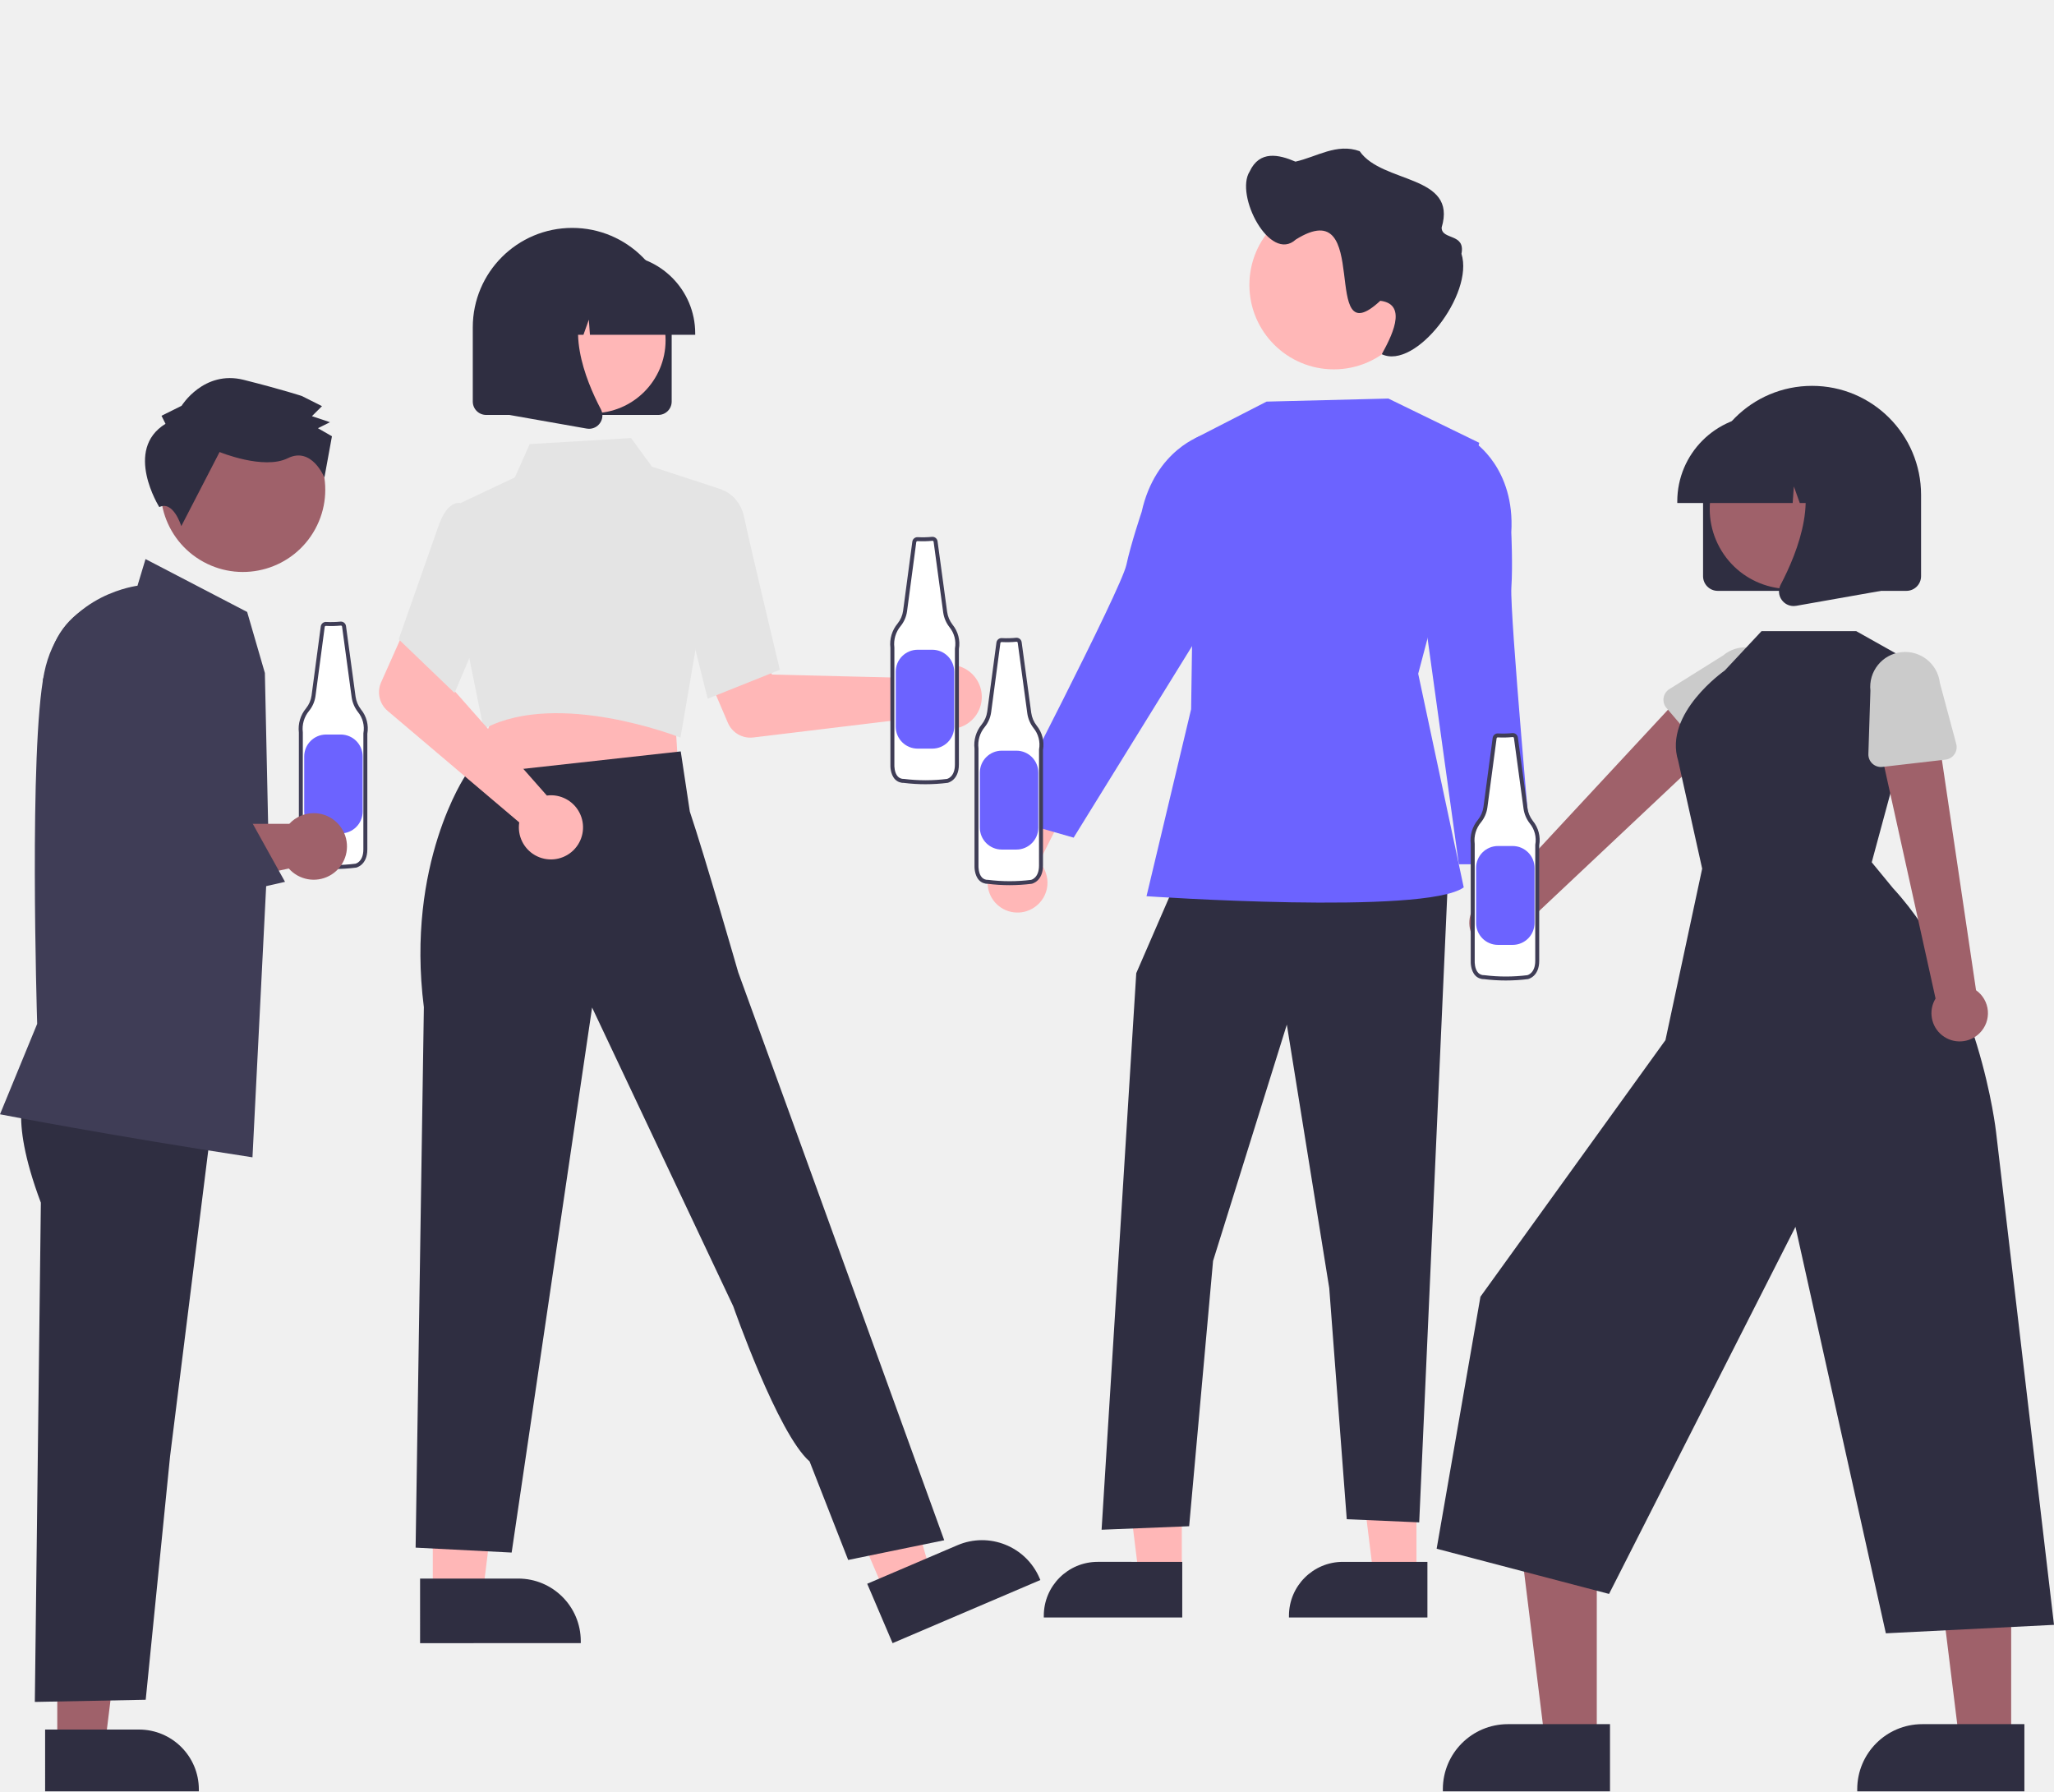
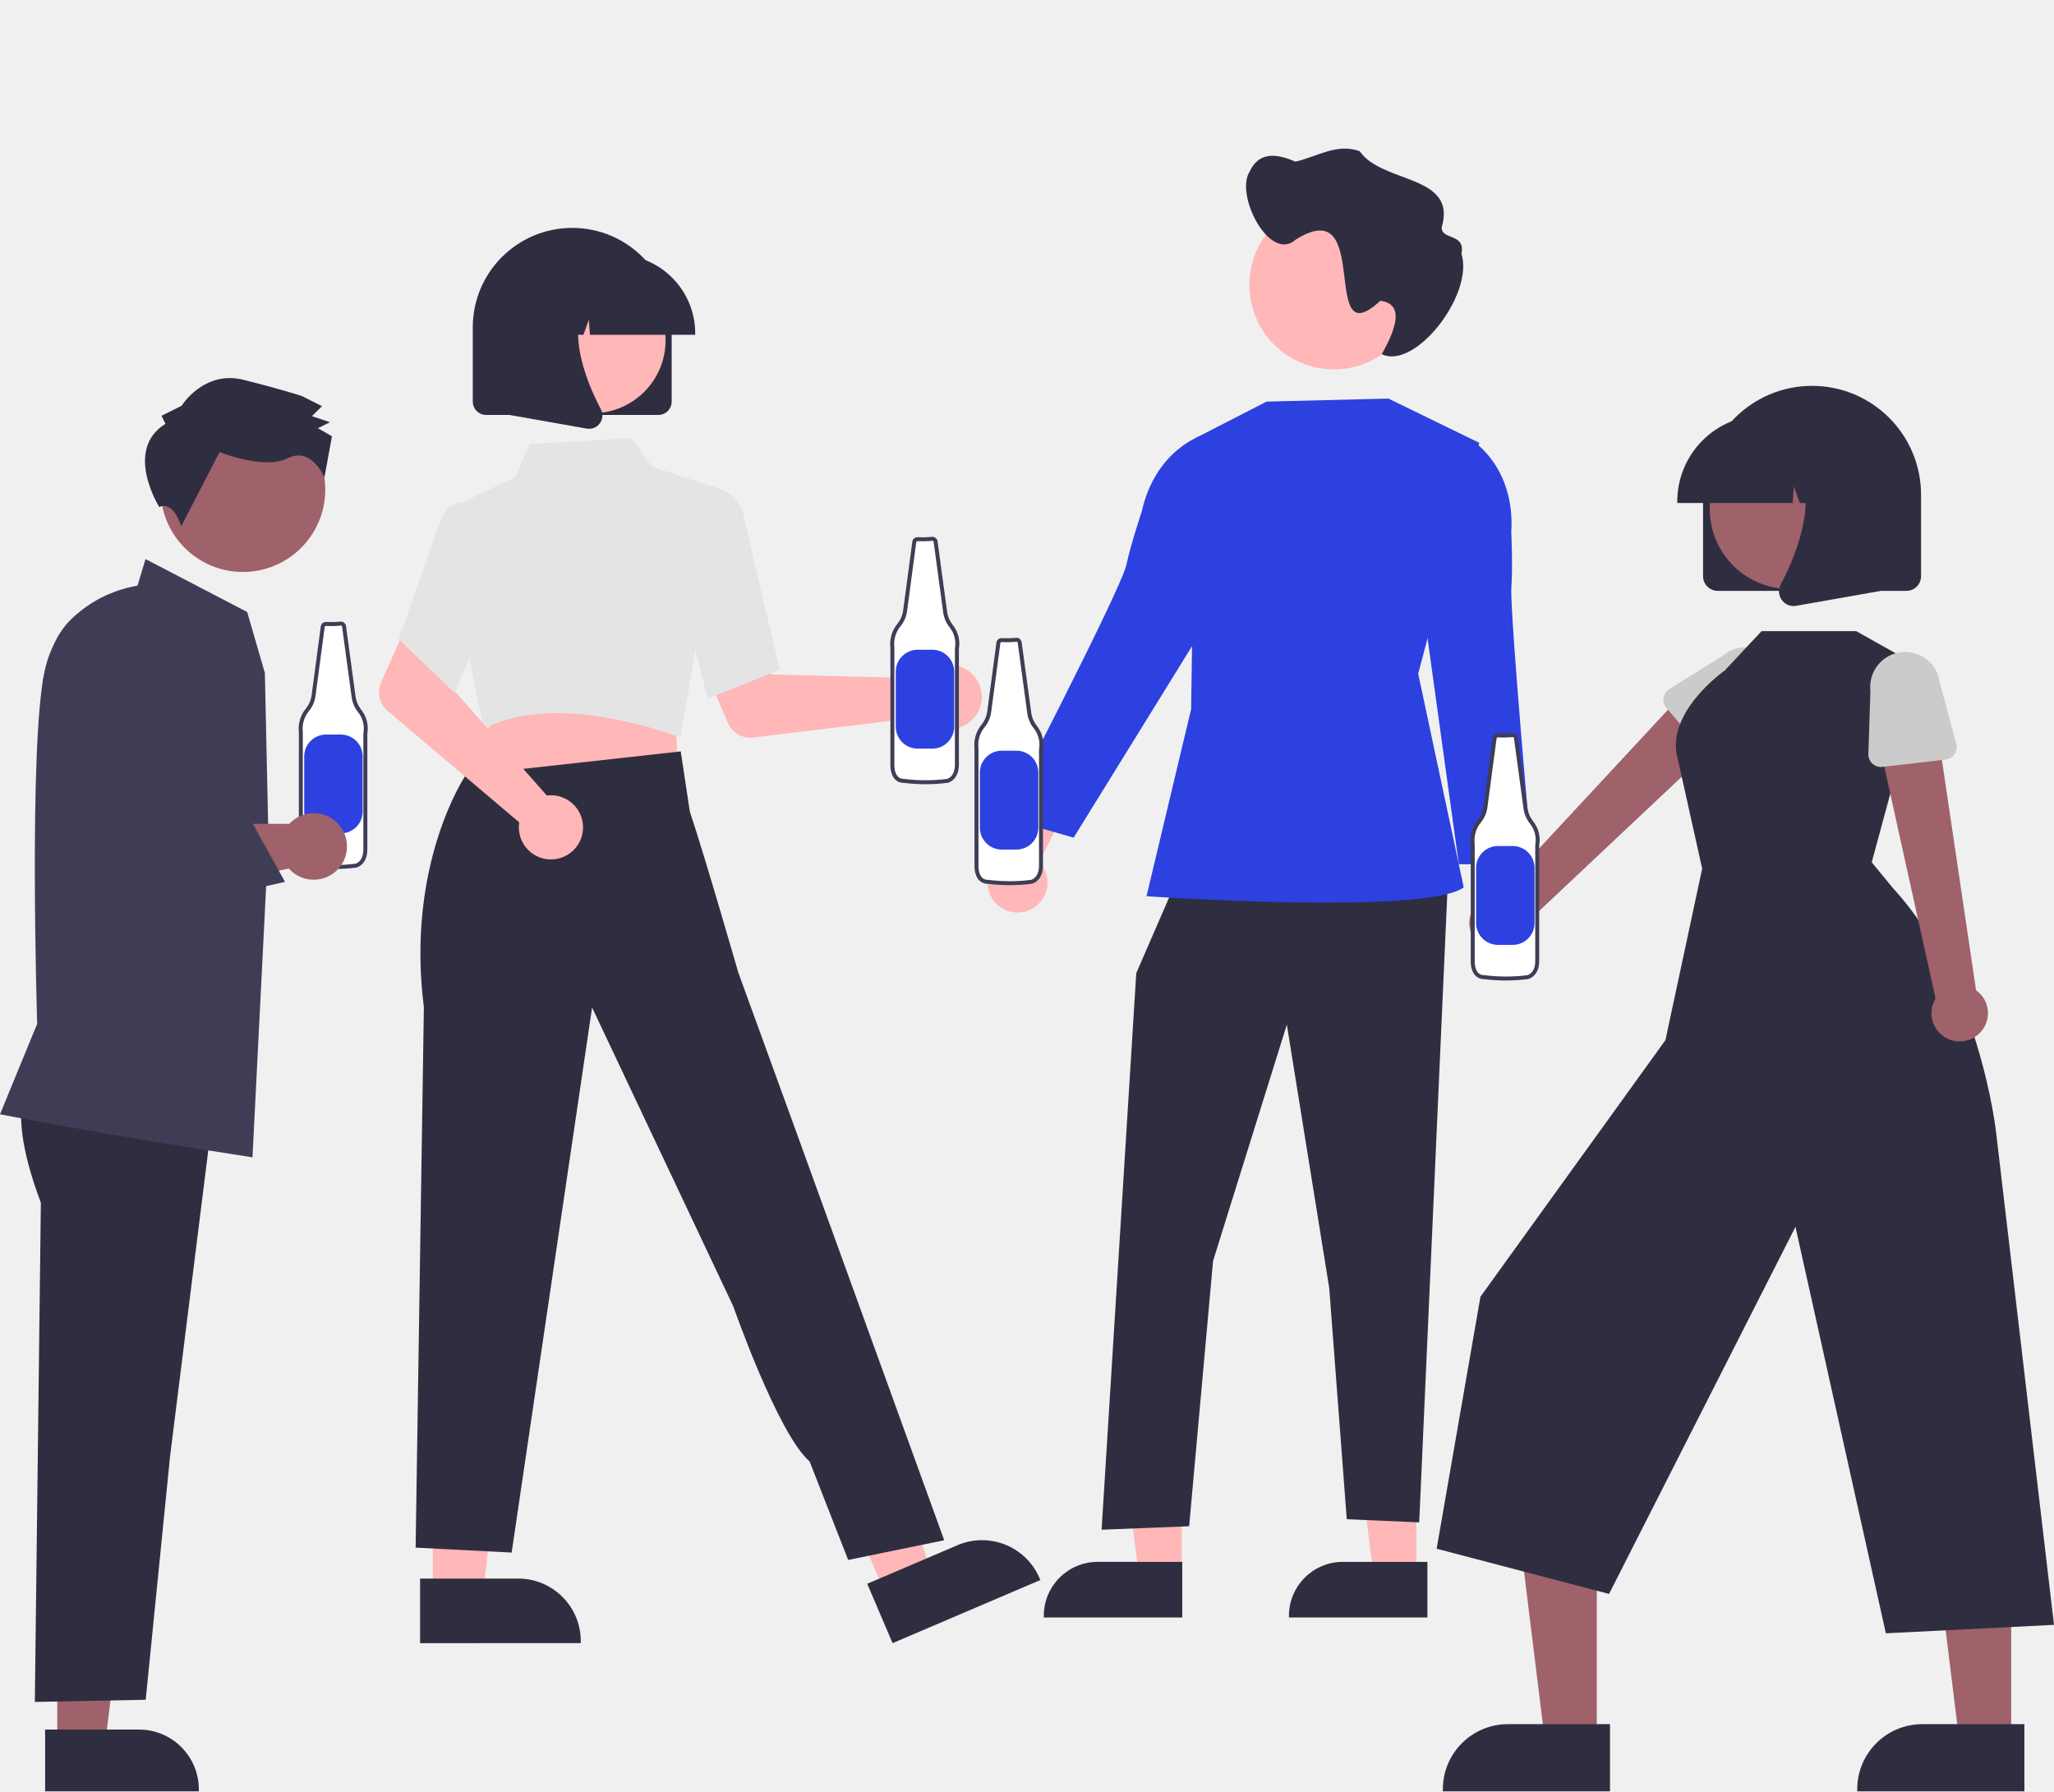
<svg xmlns="http://www.w3.org/2000/svg" data-name="Layer 1" width="732.643" height="638.921" viewBox="0 0 732.643 638.921">
  <path d="M355.197,352.96a33.503,33.503,0,0,1-5.159.12,1.125,1.125,0,0,0-1.239.977l-3.291,24.685a10.021,10.021,0,0,1-2.123,4.89,10.658,10.658,0,0,0-2.399,8.146v41.932s-.212,5.591,4.084,5.591a62.103,62.103,0,0,0,15.485,0s3.44-.651,3.44-5.81V392.203a10.099,10.099,0,0,0-2.123-8.21,10.276,10.276,0,0,1-2.059-4.862l-3.418-25.202A1.125,1.125,0,0,0,355.197,352.96Z" transform="translate(-233.6786 -130.5395)" fill="#fff" />
  <path d="M352.797,440.492a62.674,62.674,0,0,1-7.773-.483,4.18,4.18,0,0,1-3.099-1.269c-1.748-1.816-1.651-4.925-1.646-5.057l-.001-41.862a11.404,11.404,0,0,1,2.564-8.643,9.308,9.308,0,0,0,1.965-4.536l3.29-24.68a1.843,1.843,0,0,1,2.017-1.587,32.657,32.657,0,0,0,5.012-.121l.02-.002a1.833,1.833,0,0,1,1.948,1.579l3.419,25.203a9.578,9.578,0,0,0,1.917,4.522,10.779,10.779,0,0,1,2.272,8.707V433.491c0,5.68-3.975,6.498-4.016,6.506A63.144,63.144,0,0,1,352.797,440.492Zm-2.855-86.709a.424.424,0,0,0-.44.362l-3.292,24.69a10.736,10.736,0,0,1-2.274,5.241,9.991,9.991,0,0,0-2.248,7.614l.005.087v41.932c-.001.052-.077,2.674,1.254,4.052a2.791,2.791,0,0,0,2.122.832l.088.006a61.466,61.466,0,0,0,15.308,0c.067-.017,2.82-.644,2.82-5.109l.011-41.415a9.376,9.376,0,0,0-1.974-7.634,11.013,11.013,0,0,1-2.212-5.211l-3.419-25.206a.42.42,0,0,0-.436-.359,34.363,34.363,0,0,1-5.256.122A.556.556,0,0,0,349.942,353.784Z" transform="translate(-233.6786 -130.5395)" fill="#3f3d56" />
-   <path d="M116.324,261.989h5.216a7.82,7.82,0,0,1,7.82,7.82v19.625a7.82,7.82,0,0,1-7.82,7.82h-5.216a7.82,7.82,0,0,1-7.82-7.82V269.809A7.82,7.82,0,0,1,116.324,261.989Z" fill="#6c63ff" />
+   <path d="M116.324,261.989h5.216a7.82,7.82,0,0,1,7.82,7.82v19.625a7.82,7.82,0,0,1-7.82,7.82h-5.216a7.82,7.82,0,0,1-7.82-7.82V269.809A7.82,7.82,0,0,1,116.324,261.989Z" fill="#2c41e0" />
  <polygon points="20.432 622.437 37.437 622.437 45.527 556.846 20.429 556.847 20.432 622.437" fill="#9f616a" />
  <path d="M249.773,747.425l33.489-.001h.001A21.343,21.343,0,0,1,304.605,768.765v.694l-54.831.002Z" transform="translate(-233.6786 -130.5395)" fill="#2f2e41" />
  <path d="M243.42,518.702s-7.37,8.331,4.833,40.805l-2.15,178.063,39.547-.772,8.693-86.858L310.171,523.191Z" transform="translate(-233.6786 -130.5395)" fill="#2f2e41" />
  <path d="M323.735,543.32l-.433-.066c-50.592-7.716-88.769-15.113-89.149-15.187l-.474-.092,13.262-32.257c-.105-3.371-2.976-98.023,2.52-125.218,5.32-26.326,30.398-30.64,33.255-31.046l2.869-9.507,36.251,18.864,6.322,21.76,1.284,59.639Z" transform="translate(-233.6786 -130.5395)" fill="#3f3d56" />
  <path d="M345.569,420.57a11.83,11.83,0,0,0-8.691,3.801H275.945l-22.319,4.751,3.664,28.264,79.396-17.075a11.871,11.871,0,1,0,8.882-19.741Z" transform="translate(-233.6786 -130.5395)" fill="#9f616a" />
  <circle cx="320.33" cy="305.177" r="29.366" transform="translate(-334.777 309.3312) rotate(-61.33684)" fill="#9f616a" />
  <path d="M292.71,281.7l-1.424-2.865,7.164-3.559s7.902-12.858,22.202-9.245,20.734,5.776,20.734,5.776l7.145,3.595-3.586,3.568,6.434,2.163-4.298,2.135,5.001,2.874-2.692,14.735s-4.471-11.176-13.068-6.905-24.32-2.208-24.32-2.208l-13.66,26.437s-2.818-9.268-7.843-6.796C290.499,311.406,277.662,290.963,292.71,281.7Z" transform="translate(-233.6786 -130.5395)" fill="#2f2e41" />
  <path d="M257.68,462.684,250.712,441.957l-1.686-69.094,2.969-9.803a27.389,27.389,0,1,1,51.728,17.896l-15.914,40.779.809,1.57,34.477-.279L335.342,445.071Z" transform="translate(-233.6786 -130.5395)" fill="#3f3d56" />
  <path d="M602.627,454.168a10.611,10.611,0,0,0,1.695-16.183l16.994-33.662-19.465,2.258-13.154,31.62A10.669,10.669,0,0,0,602.627,454.168Z" transform="translate(-233.6786 -130.5395)" fill="#ffb7b7" />
  <polygon points="505.24 562.075 489.924 562.074 482.638 502.999 505.242 503.001 505.24 562.075" fill="#ffb7b7" />
  <path d="M742.824,707.46l-49.384-.002v-.625A19.223,19.223,0,0,1,712.662,687.613h.001l30.162.001Z" transform="translate(-233.6786 -130.5395)" fill="#2f2e41" />
  <polygon points="421.54 562.075 406.224 562.074 398.938 502.999 421.543 503.001 421.54 562.075" fill="#ffb7b7" />
  <path d="M655.377,707.46l-49.384-.002v-.625a19.223,19.223,0,0,1,19.222-19.221h.001l30.162.001Z" transform="translate(-233.6786 -130.5395)" fill="#2f2e41" />
  <polygon points="420.285 312.572 405.294 347.108 392.928 545.614 424.159 544.365 432.689 449.736 459.002 365.454 474.129 459.415 480.376 541.866 506.218 542.985 516.516 312.572 420.285 312.572" fill="#2f2e41" />
-   <path d="M728.899,272.694l-43.449,1.087-25.509,13.095-1.4,96.614-15.909,66.704s99.404,6.841,113.146-3.153l-16.24-76.204,21.782-82.355Z" transform="translate(-233.6786 -130.5395)" fill="#6c63ff" />
-   <path d="M666.651,288.478l-4.045-2.732s-16.757,5.022-21.71,27.366c0,0-3.79,11.21-5.453,18.917-1.907,8.84-44.026,90.041-44.026,90.041l25.217,7.234,46.232-74.766Z" transform="translate(-233.6786 -130.5395)" fill="#6c63ff" />
+   <path d="M728.899,272.694l-43.449,1.087-25.509,13.095-1.4,96.614-15.909,66.704s99.404,6.841,113.146-3.153l-16.24-76.204,21.782-82.355Z" transform="translate(-233.6786 -130.5395)" fill="#2c41e0" />
+   <path d="M666.651,288.478l-4.045-2.732s-16.757,5.022-21.71,27.366c0,0-3.79,11.21-5.453,18.917-1.907,8.84-44.026,90.041-44.026,90.041l25.217,7.234,46.232-74.766Z" transform="translate(-233.6786 -130.5395)" fill="#2c41e0" />
  <path d="M760.638,466.556a10.611,10.611,0,0,1,2.833-16.023l-7.053-37.043,18.088,7.538,3.924,34.021a10.669,10.669,0,0,1-17.792,11.507Z" transform="translate(-233.6786 -130.5395)" fill="#ffb7b7" />
-   <path d="M754.782,289.636l4.641-1.51s14.722,9.448,13.322,32.292c0,0,.552,11.821.025,19.688-.604,9.023,7.495,98.691,7.495,98.691H754.03L742.787,357.594Z" transform="translate(-233.6786 -130.5395)" fill="#6c63ff" />
+   <path d="M754.782,289.636l4.641-1.51s14.722,9.448,13.322,32.292c0,0,.552,11.821.025,19.688-.604,9.023,7.495,98.691,7.495,98.691H754.03L742.787,357.594Z" transform="translate(-233.6786 -130.5395)" fill="#2c41e0" />
  <path d="M739.565,232.16a30.119,30.119,0,1,1-30.119-30.119h0a30.044,30.044,0,0,1,30.119,29.969Q739.565,232.085,739.565,232.16Z" transform="translate(-233.6786 -130.5395)" fill="#ffb7b7" />
  <path d="M679.426,191.704c3.528-7.587,10.356-6.087,16.328-3.515,7.562-1.677,14.754-6.699,22.902-3.729,8.026,11.673,34.972,8.239,29.239,27.243-.007,4.554,8.569,1.903,7.072,9.361,4.543,14.353-16.399,41.535-28.421,35.811,2.973-5.449,9.765-17.826-.536-19.054-22.161,20.62-2.286-39.264-30.131-21.849C686.659,224.409,674.038,200.144,679.426,191.704Z" transform="translate(-233.6786 -130.5395)" fill="#2f2e41" />
  <path d="M765.911,469.56a10.009,10.009,0,0,0,11.98-9.594L853.518,388.783l-17.016-13.574-69.117,74.418a10.064,10.064,0,0,0-1.474,19.932Z" transform="translate(-233.6786 -130.5395)" fill="#9f616a" />
  <path d="M842.802,400.29,828.088,383.047a4.488,4.488,0,0,1,1.032-6.717l19.155-11.991a12.464,12.464,0,0,1,16.125,19.01l-14.803,16.978a4.488,4.488,0,0,1-6.796-.037Z" transform="translate(-233.6786 -130.5395)" fill="#cbcbcb" />
  <polygon points="569.558 620.997 551.067 620.996 542.27 549.675 569.561 549.676 569.558 620.997" fill="#9f616a" />
  <path d="M807.952,769.461l-59.622-.002v-.754A23.208,23.208,0,0,1,771.536,745.498h.001l36.415.001Z" transform="translate(-233.6786 -130.5395)" fill="#2f2e41" />
  <polygon points="717.365 620.997 698.875 620.996 690.078 549.675 717.369 549.676 717.365 620.997" fill="#9f616a" />
  <path d="M955.76,769.461l-59.622-.002v-.754A23.208,23.208,0,0,1,919.344,745.498h.001l36.415.001Z" transform="translate(-233.6786 -130.5395)" fill="#2f2e41" />
  <path d="M901.307,438.096l18.639-68.863-24.18-13.591H862.014l-13.127,14.044s-21.932,15.259-16.624,32.166l8.564,38.509-13.097,61.161-65.991,91.515L746.118,682.93l61.492,16.12,66.494-130.93L906.344,713.095l59.977-3.016L945.654,534.297s-5.892-53.549-36.773-86.985Z" transform="translate(-233.6786 -130.5395)" fill="#2f2e41" />
  <path d="M939.799,499.025a10.009,10.009,0,0,0-1.282-15.294l-14.462-97.564-20.757,6.554,20.778,93.965a10.064,10.064,0,0,0,15.723,12.34Z" transform="translate(-233.6786 -130.5395)" fill="#9f616a" />
  <path d="M927.629,401.479,905.111,404.075a4.488,4.488,0,0,1-5-4.603l.729-22.587a12.464,12.464,0,0,1,24.772-2.783l5.837,21.756a4.488,4.488,0,0,1-3.821,5.62Z" transform="translate(-233.6786 -130.5395)" fill="#cbcbcb" />
  <path d="M841.146,336.058V307.044a38.88,38.88,0,1,1,77.76,0v29.015a5.229,5.229,0,0,1-5.223,5.223H846.369A5.229,5.229,0,0,1,841.146,336.058Z" transform="translate(-233.6786 -130.5395)" fill="#2f2e41" />
  <circle cx="872.037" cy="312.1" r="28.505" transform="translate(-276.5163 325.9885) rotate(-28.66322)" fill="#9f616a" />
  <path d="M831.948,309.365A30.791,30.791,0,0,1,862.704,278.609h5.803a30.79,30.79,0,0,1,30.755,30.756v.58H886.999l-4.183-11.712L881.98,309.945h-6.338l-2.11-5.91-.422,5.91h-41.161Z" transform="translate(-233.6786 -130.5395)" fill="#2f2e41" />
  <path d="M869.231,344.544a5.145,5.145,0,0,1-.409-5.463c6.149-11.697,14.76-33.309,3.331-46.638l-.821-.958h33.178v49.813l-30.14,5.318a5.335,5.335,0,0,1-.924.082A5.202,5.202,0,0,1,869.231,344.544Z" transform="translate(-233.6786 -130.5395)" fill="#2f2e41" />
  <path d="M564.278,371.069a11.478,11.478,0,0,0-1.154,1.391l-54.059-1.323L502.758,359.613l-18.636,7.245,9.182,21.486a8.723,8.723,0,0,0,9.067,5.232l61.077-7.378a11.446,11.446,0,1,0,.83-15.129Z" transform="translate(-233.6786 -130.5395)" fill="#ffb7b7" />
  <polygon points="154.374 568.836 172.149 568.836 180.605 500.275 154.371 500.276 154.374 568.836" fill="#ffb7b7" />
  <path d="M383.519,693.573l35.006-.001h.001A22.309,22.309,0,0,1,440.834,715.879v.725l-57.314.002Z" transform="translate(-233.6786 -130.5395)" fill="#2f2e41" />
  <polygon points="315.778 568.441 332.124 561.458 312.967 495.086 288.843 505.393 315.778 568.441" fill="#ffb7b7" />
  <path d="M543.007,695.425l32.191-13.752.001-.001A22.309,22.309,0,0,1,604.477,693.423l.285.667-52.706,22.516Z" transform="translate(-233.6786 -130.5395)" fill="#2f2e41" />
  <polygon points="240.773 255.381 242.058 276.21 204.487 280.231 165.173 284.438 176.744 252.81 240.773 255.381" fill="#ffb7b7" />
  <path d="M475.771,393.394c-.426-.167-42.863-16.675-68.93-3.177l-.641.332-5.2-25.596-2.963-55.03,19.281-9.111,5.309-11.891,36.159-2.14,7.431,10.19,25.299,8.291L476.396,393.641Z" transform="translate(-233.6786 -130.5395)" fill="#e4e4e4" />
  <path d="M477.1,343.723l4.473-35.142,10.184-3.1.172.063c.235.086,5.77,2.205,7.285,9.867,1.454,7.355,12.407,53.123,12.517,53.585l.11.458-25.733,10.296Z" transform="translate(-233.6786 -130.5395)" fill="#e4e4e4" />
  <path d="M536.218,686.931l34.255-7.027-54.749-151.072-18.738-51.528S485.101,435.988,479.732,420l-3.24-21.453-76.707,8.49s-21.424,31.463-14.916,82.747L381.925,682.539l34.255,1.757,28.692-194.403,50.357,106.57s15.872,45.477,27.228,55.335Z" transform="translate(-233.6786 -130.5395)" fill="#2f2e41" />
  <path d="M430.546,414.192a11.478,11.478,0,0,0-1.805.099l-35.785-40.541,4.163-12.46-17.983-8.74-9.513,21.342a8.723,8.723,0,0,0,2.328,10.207l46.937,39.771a11.446,11.446,0,1,0,11.658-9.678Z" transform="translate(-233.6786 -130.5395)" fill="#ffb7b7" />
  <path d="M375.895,358.557,389.885,318.708c1.572-4.697,3.542-7.551,5.856-8.482a3.613,3.613,0,0,1,2.903-.027l6.273,7.925,5.822,24.459L395.812,377.696Z" transform="translate(-233.6786 -130.5395)" fill="#e4e4e4" />
  <path d="M468.496,278.536h-61.416a4.77,4.77,0,0,1-4.765-4.765V247.299a35.473,35.473,0,0,1,70.946,0v26.472A4.77,4.77,0,0,1,468.496,278.536Z" transform="translate(-233.6786 -130.5395)" fill="#2f2e41" />
  <circle cx="211.399" cy="121.373" r="26.008" fill="#ffb7b7" />
  <path d="M481.653,249.946H444.099l-.385-5.392-1.925,5.392h-5.783l-.763-10.686L431.426,249.946h-11.189v-.529a28.092,28.092,0,0,1,28.061-28.061h5.295a28.092,28.092,0,0,1,28.061,28.061Z" transform="translate(-233.6786 -130.5395)" fill="#2f2e41" />
  <path d="M443.791,283.478a4.867,4.867,0,0,1-.843-.074l-27.499-4.852V233.104H445.72l-.749.874c-10.427,12.161-2.571,31.88,3.039,42.551a4.694,4.694,0,0,1-.373,4.984A4.746,4.746,0,0,1,443.791,283.478Z" transform="translate(-233.6786 -130.5395)" fill="#2f2e41" />
  <path d="M773.197,392.72a33.504,33.504,0,0,1-5.159.12,1.125,1.125,0,0,0-1.239.977l-3.291,24.685a10.021,10.021,0,0,1-2.123,4.89,10.658,10.658,0,0,0-2.399,8.146v41.932s-.212,5.591,4.084,5.591a62.103,62.103,0,0,0,15.485,0s3.44-.651,3.44-5.81V431.963a10.099,10.099,0,0,0-2.123-8.21,10.276,10.276,0,0,1-2.059-4.862l-3.418-25.202A1.125,1.125,0,0,0,773.197,392.72Z" transform="translate(-233.6786 -130.5395)" fill="#fff" />
  <path d="M770.797,480.253a62.674,62.674,0,0,1-7.773-.483,4.18,4.18,0,0,1-3.099-1.269c-1.748-1.816-1.651-4.925-1.646-5.057l-.001-41.862a11.404,11.404,0,0,1,2.564-8.643,9.308,9.308,0,0,0,1.965-4.536l3.29-24.68a1.843,1.843,0,0,1,2.017-1.586,32.658,32.658,0,0,0,5.012-.121l.02-.002a1.833,1.833,0,0,1,1.948,1.579l3.419,25.203a9.578,9.578,0,0,0,1.917,4.522,10.779,10.779,0,0,1,2.272,8.707v41.225c0,5.68-3.975,6.498-4.016,6.506A63.142,63.142,0,0,1,770.797,480.253Zm-2.855-86.709a.424.424,0,0,0-.44.362l-3.292,24.69a10.736,10.736,0,0,1-2.274,5.241,9.991,9.991,0,0,0-2.248,7.614l.005.087v41.932c-.001.052-.077,2.674,1.254,4.052a2.791,2.791,0,0,0,2.122.832l.088.006a61.465,61.465,0,0,0,15.308,0c.067-.017,2.82-.644,2.82-5.109l.011-41.415a9.376,9.376,0,0,0-1.974-7.634,11.013,11.013,0,0,1-2.212-5.211l-3.419-25.206a.42.42,0,0,0-.436-.359,34.364,34.364,0,0,1-5.256.122A.556.556,0,0,0,767.942,393.544Z" transform="translate(-233.6786 -130.5395)" fill="#3f3d56" />
-   <path d="M534.324,301.749h5.216a7.82,7.82,0,0,1,7.82,7.82v19.625a7.82,7.82,0,0,1-7.82,7.82h-5.216a7.82,7.82,0,0,1-7.82-7.82V309.57A7.82,7.82,0,0,1,534.324,301.749Z" fill="#6c63ff" />
+   <path d="M534.324,301.749h5.216a7.82,7.82,0,0,1,7.82,7.82v19.625a7.82,7.82,0,0,1-7.82,7.82h-5.216a7.82,7.82,0,0,1-7.82-7.82V309.57A7.82,7.82,0,0,1,534.324,301.749Z" fill="#2c41e0" />
  <path d="M596.197,358.72a33.504,33.504,0,0,1-5.159.12,1.125,1.125,0,0,0-1.239.977l-3.291,24.685a10.021,10.021,0,0,1-2.123,4.89,10.658,10.658,0,0,0-2.399,8.146v41.932s-.212,5.591,4.084,5.591a62.103,62.103,0,0,0,15.485,0s3.44-.651,3.44-5.81V397.963a10.099,10.099,0,0,0-2.123-8.21,10.276,10.276,0,0,1-2.059-4.862l-3.418-25.202A1.125,1.125,0,0,0,596.197,358.72Z" transform="translate(-233.6786 -130.5395)" fill="#fff" />
  <path d="M593.797,446.253a62.674,62.674,0,0,1-7.773-.483,4.18,4.18,0,0,1-3.099-1.269c-1.748-1.816-1.651-4.925-1.646-5.057l-.001-41.862a11.404,11.404,0,0,1,2.564-8.643,9.308,9.308,0,0,0,1.965-4.536l3.29-24.68a1.843,1.843,0,0,1,2.017-1.586,32.658,32.658,0,0,0,5.012-.121l.02-.002a1.833,1.833,0,0,1,1.948,1.579l3.419,25.203a9.578,9.578,0,0,0,1.917,4.522,10.779,10.779,0,0,1,2.272,8.707v41.225c0,5.68-3.975,6.498-4.016,6.506A63.142,63.142,0,0,1,593.797,446.253Zm-2.855-86.709a.424.424,0,0,0-.44.362l-3.292,24.69a10.736,10.736,0,0,1-2.274,5.241,9.991,9.991,0,0,0-2.248,7.614l.005.087v41.932c-.001.052-.077,2.674,1.254,4.052a2.791,2.791,0,0,0,2.122.832l.088.006a61.465,61.465,0,0,0,15.308,0c.067-.017,2.82-.644,2.82-5.109l.011-41.415a9.376,9.376,0,0,0-1.974-7.634,11.013,11.013,0,0,1-2.212-5.211l-3.419-25.206a.42.42,0,0,0-.436-.359,34.364,34.364,0,0,1-5.256.122A.556.556,0,0,0,590.942,359.544Z" transform="translate(-233.6786 -130.5395)" fill="#3f3d56" />
-   <path d="M357.324,267.749h5.216a7.82,7.82,0,0,1,7.82,7.82v19.625a7.82,7.82,0,0,1-7.82,7.82h-5.216a7.82,7.82,0,0,1-7.82-7.82V275.57A7.82,7.82,0,0,1,357.324,267.749Z" fill="#6c63ff" />
+   <path d="M357.324,267.749h5.216a7.82,7.82,0,0,1,7.82,7.82v19.625a7.82,7.82,0,0,1-7.82,7.82h-5.216a7.82,7.82,0,0,1-7.82-7.82V275.57A7.82,7.82,0,0,1,357.324,267.749Z" fill="#2c41e0" />
  <path d="M566.197,322.72a33.504,33.504,0,0,1-5.159.12,1.125,1.125,0,0,0-1.239.977l-3.291,24.685a10.021,10.021,0,0,1-2.123,4.89,10.658,10.658,0,0,0-2.399,8.146v41.932s-.212,5.591,4.084,5.591a62.103,62.103,0,0,0,15.485,0s3.44-.651,3.44-5.81V361.963a10.099,10.099,0,0,0-2.123-8.21,10.276,10.276,0,0,1-2.059-4.862l-3.418-25.202A1.125,1.125,0,0,0,566.197,322.72Z" transform="translate(-233.6786 -130.5395)" fill="#fff" />
  <path d="M563.797,410.253a62.674,62.674,0,0,1-7.773-.483,4.18,4.18,0,0,1-3.099-1.269c-1.748-1.816-1.651-4.925-1.646-5.057l-.001-41.862a11.404,11.404,0,0,1,2.564-8.643,9.308,9.308,0,0,0,1.965-4.536l3.29-24.68a1.843,1.843,0,0,1,2.017-1.586,32.658,32.658,0,0,0,5.012-.121l.02-.002a1.833,1.833,0,0,1,1.948,1.579l3.419,25.203a9.578,9.578,0,0,0,1.917,4.522,10.779,10.779,0,0,1,2.272,8.707v41.225c0,5.68-3.975,6.498-4.016,6.506A63.142,63.142,0,0,1,563.797,410.253Zm-2.855-86.709a.424.424,0,0,0-.44.362l-3.292,24.69a10.736,10.736,0,0,1-2.274,5.241,9.991,9.991,0,0,0-2.248,7.614l.005.087v41.932c-.001.052-.077,2.674,1.254,4.052a2.791,2.791,0,0,0,2.122.832l.088.006a61.465,61.465,0,0,0,15.308,0c.067-.017,2.82-.644,2.82-5.109l.011-41.415a9.376,9.376,0,0,0-1.974-7.634,11.013,11.013,0,0,1-2.212-5.211l-3.419-25.206a.42.42,0,0,0-.436-.359,34.364,34.364,0,0,1-5.256.122A.556.556,0,0,0,560.942,323.544Z" transform="translate(-233.6786 -130.5395)" fill="#3f3d56" />
-   <path d="M327.324,231.749h5.216a7.82,7.82,0,0,1,7.82,7.82v19.625a7.82,7.82,0,0,1-7.82,7.82h-5.216a7.82,7.82,0,0,1-7.82-7.82V239.57A7.82,7.82,0,0,1,327.324,231.749Z" fill="#6c63ff" />
+   <path d="M327.324,231.749h5.216a7.82,7.82,0,0,1,7.82,7.82v19.625a7.82,7.82,0,0,1-7.82,7.82h-5.216a7.82,7.82,0,0,1-7.82-7.82V239.57A7.82,7.82,0,0,1,327.324,231.749Z" fill="#2c41e0" />
  <circle cx="56.187" cy="46" r="25" fill="#f0f0f0" />
  <circle cx="632.187" cy="25" r="25" fill="#f0f0f0" />
  <circle cx="346.187" cy="95" r="18" fill="#f0f0f0" />
</svg>
